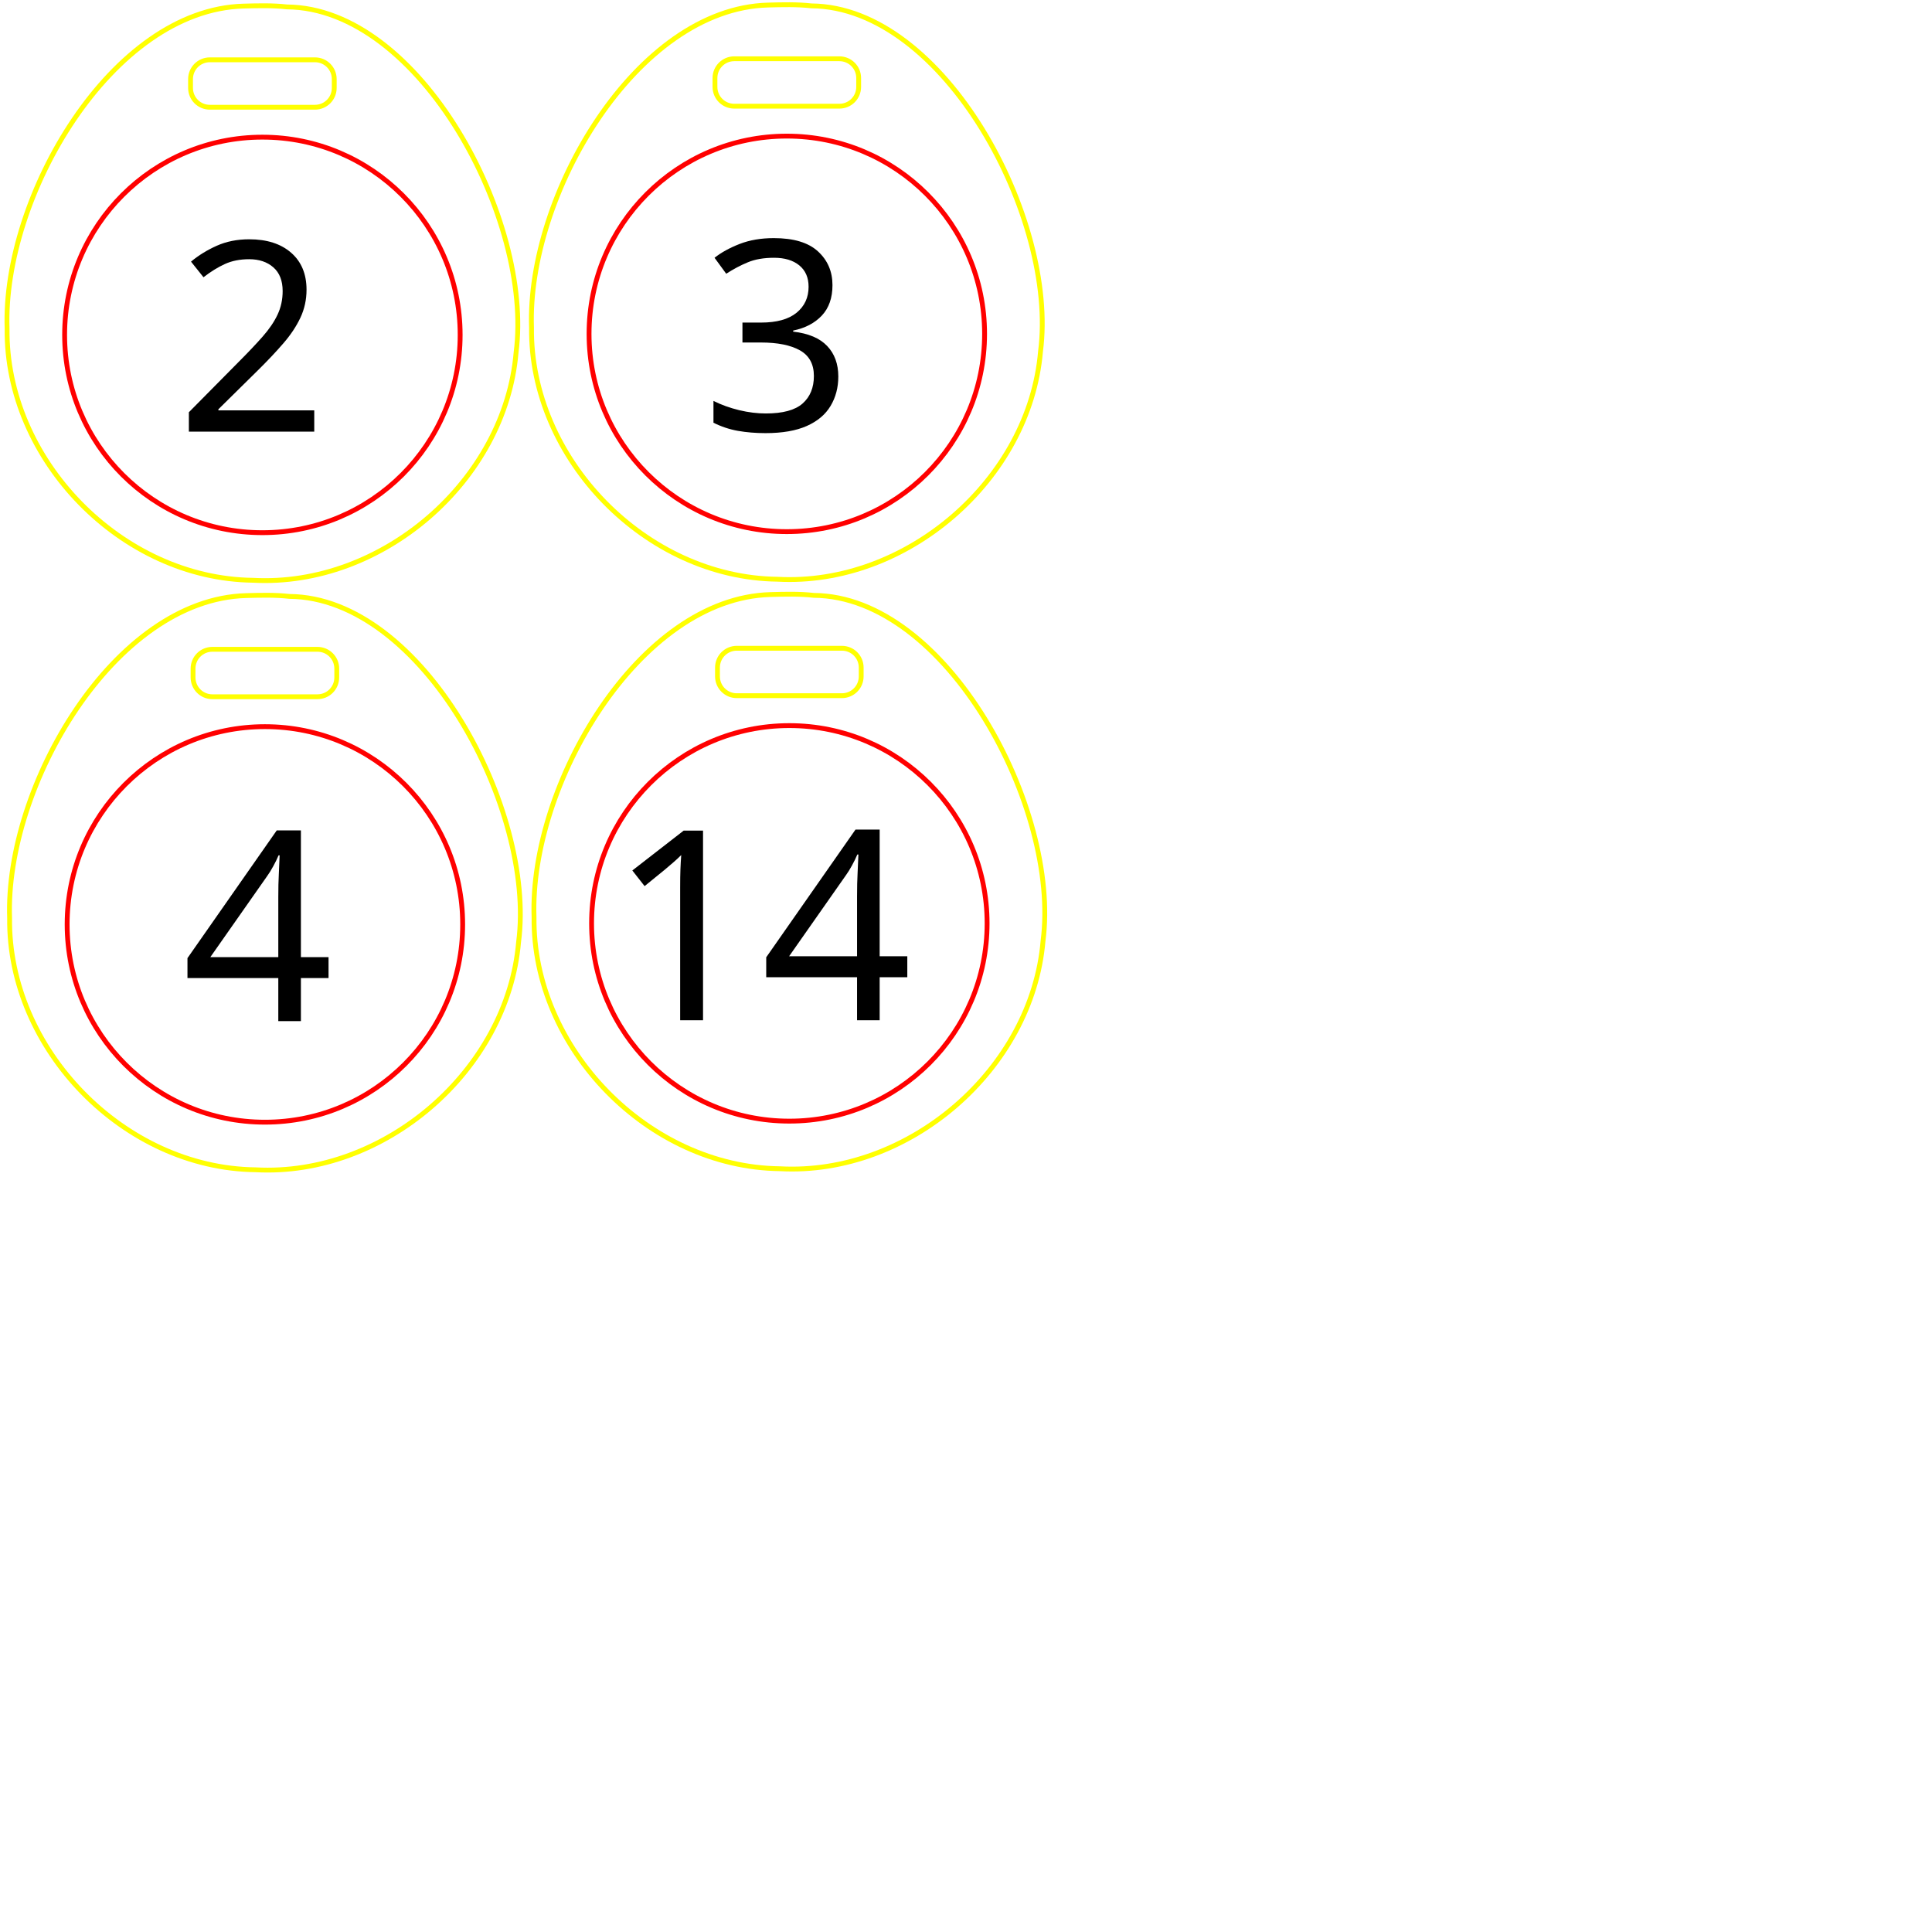
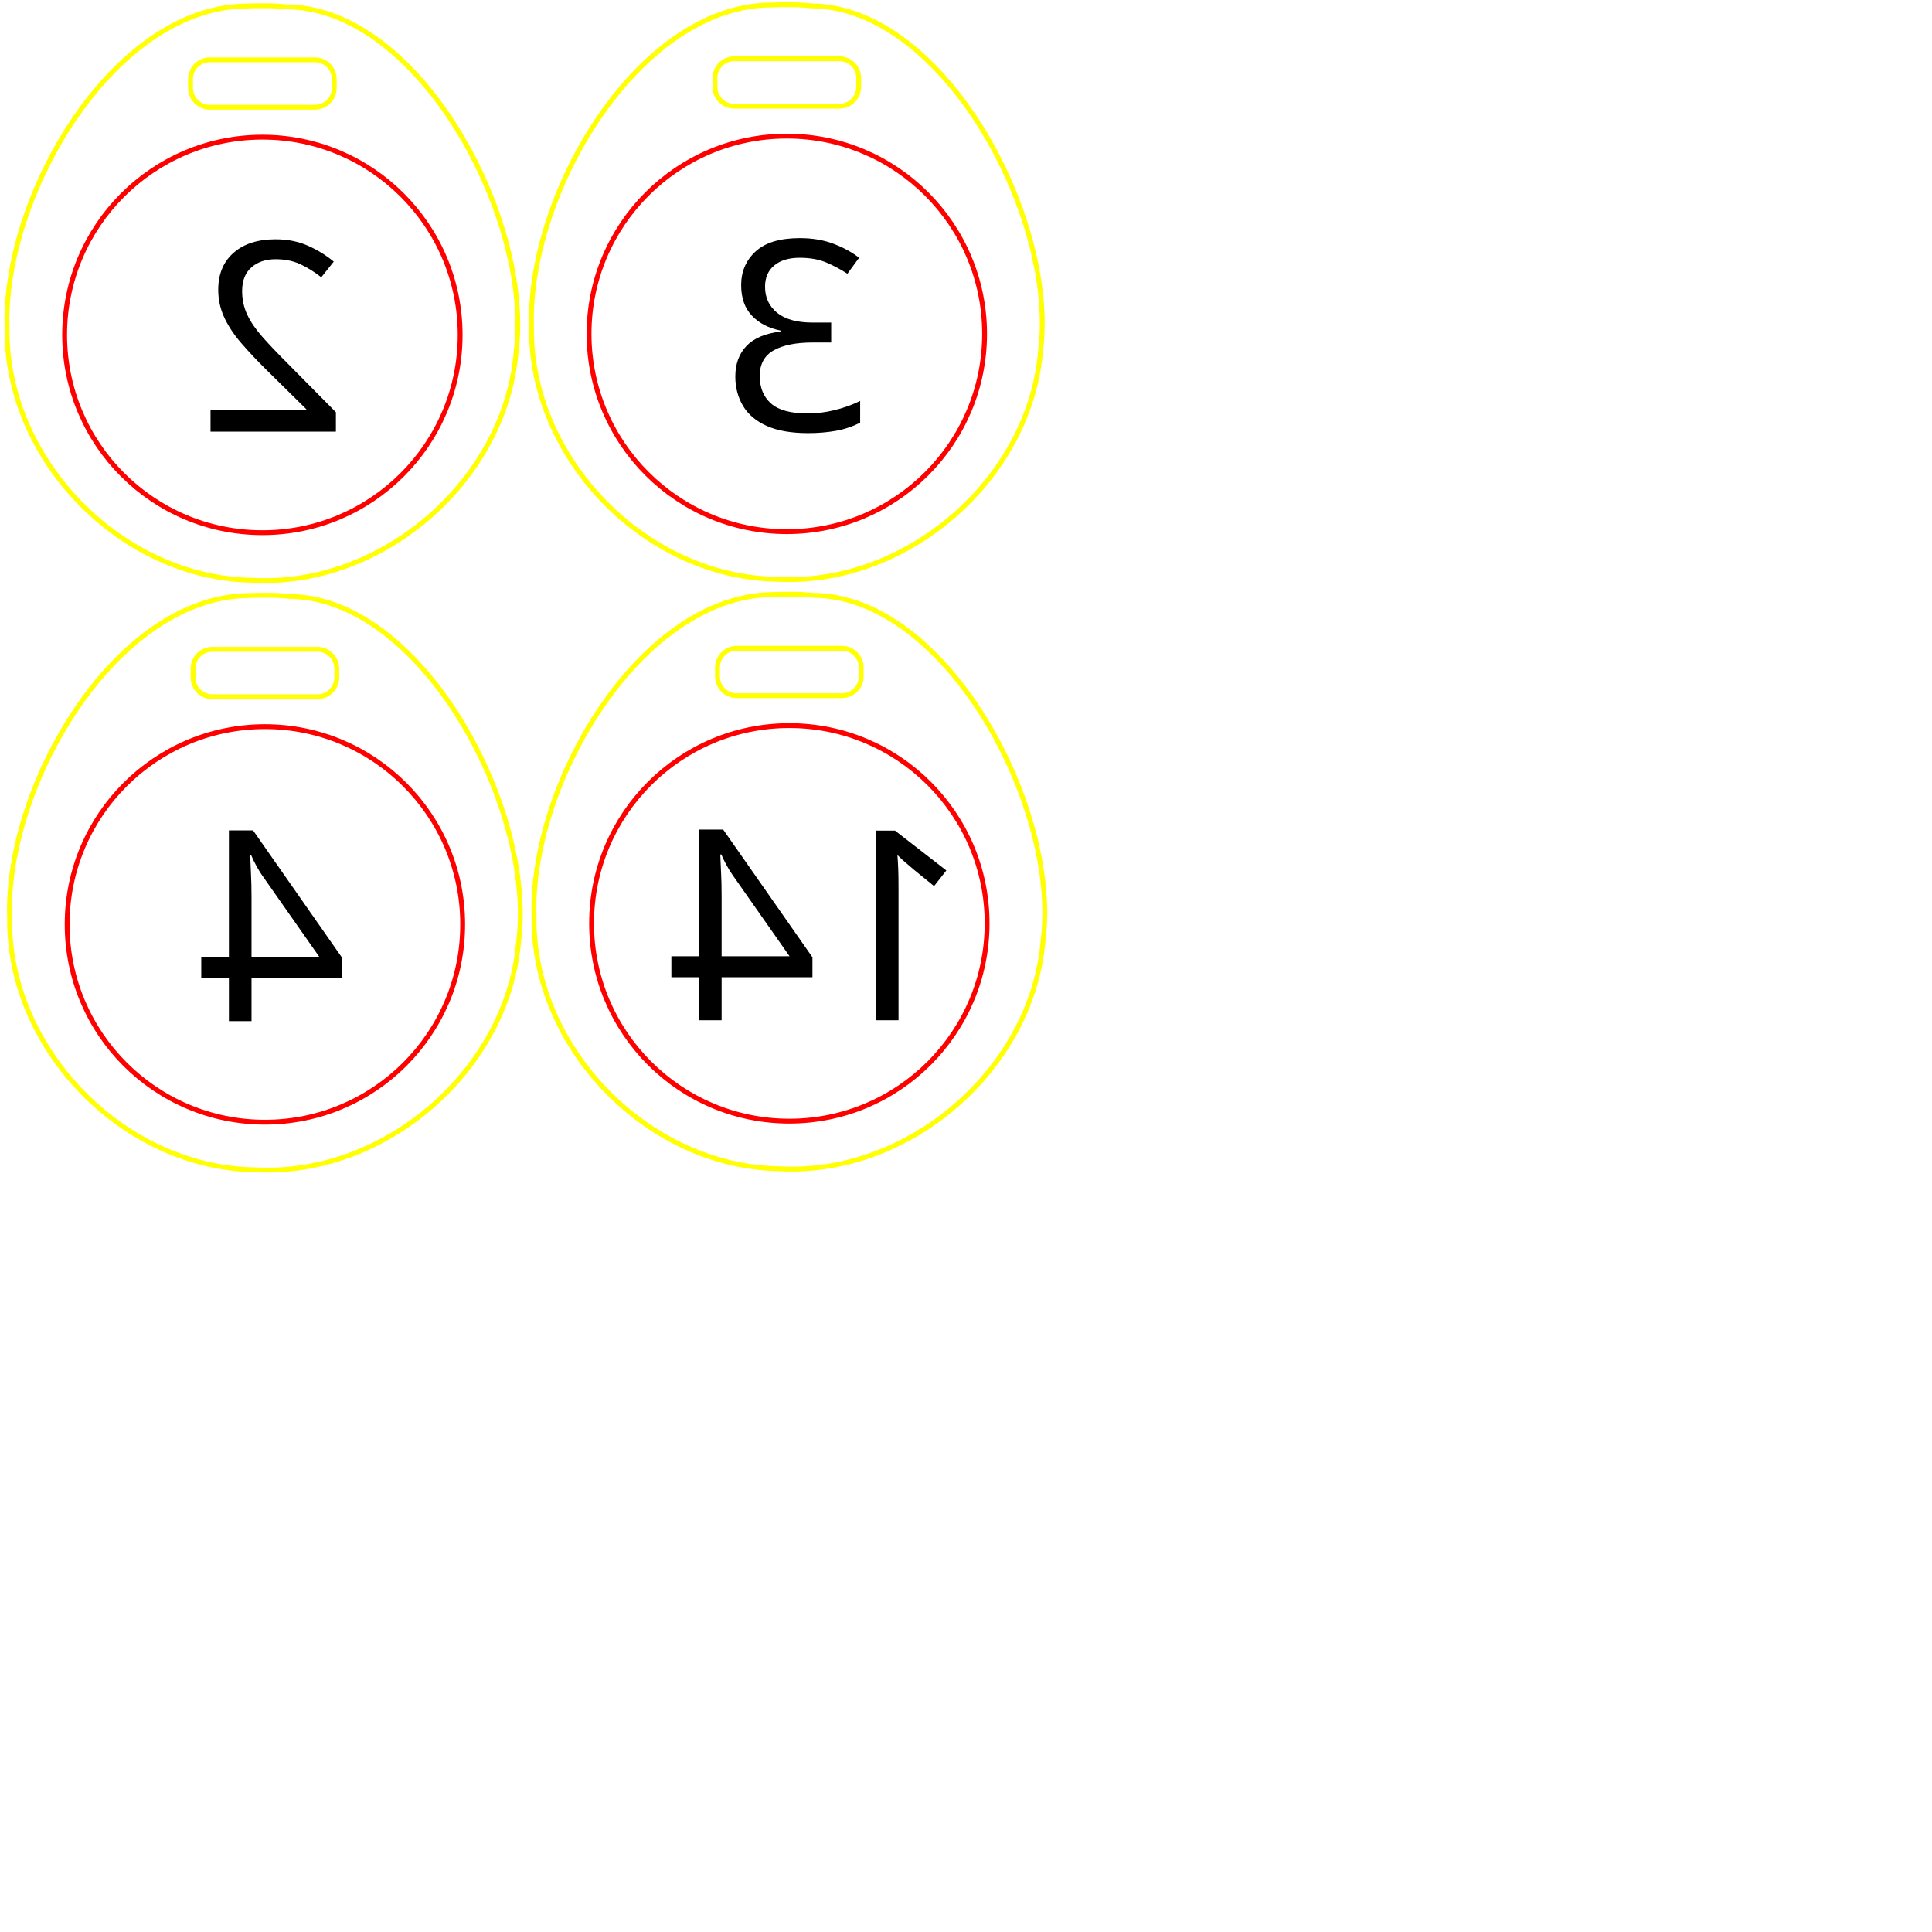
<svg xmlns="http://www.w3.org/2000/svg" width="5in" height="5in" viewBox="0 0 450 450" id="svg2" version="1.1">
  <defs id="defs4" />
  <g id="layer1" transform="translate(0,-602.3621)">
    <path style="fill:none;fill-rule:evenodd;stroke:#ffff00;stroke-width:1.126px;stroke-linecap:butt;stroke-linejoin:miter;stroke-opacity:1" d="m 61.783,603.701 c -1.685,-0.011 -3.373,0.035 -5.059,0.08 -30.748,0.842 -56.156,44.431 -55.072,75.141 -0.353,30.485 26.58,58.231 57.287,58.598 30.009,1.629 58.738,-23.137 61.268,-53.061 4.009,-30.836 -22.369,-80.257 -53.383,-80.488 -1.675,-0.189 -3.356,-0.258 -5.041,-0.27 z m -12.904,12.59 24.473,0 c 2.493,0 4.5,2.007 4.5,4.5 l 0,2.049 c 0,2.493 -2.007,4.5 -4.5,4.5 l -24.473,0 c -2.493,0 -4.5,-2.007 -4.5,-4.5 l 0,-2.049 c 0,-2.493 2.007,-4.5 4.5,-4.5 z" id="circle3338" />
    <path style="fill:none;fill-rule:evenodd;stroke:#ff0000;stroke-width:1.126px;stroke-linecap:butt;stroke-linejoin:miter;stroke-opacity:1" d="m 107.178,680.37 a 46.063,46.063 0 0 1 -46.063,46.063 46.063,46.063 0 0 1 -46.063,-46.063 46.063,46.063 0 0 1 46.063,-46.063 46.063,46.063 0 0 1 46.063,46.063 z" id="path3336" />
-     <text xml:space="preserve" style="font-style:normal;font-weight:normal;font-size:61.874px;line-height:125%;font-family:sans-serif;letter-spacing:0px;word-spacing:0px;fill:#000000;fill-opacity:1;stroke:none;stroke-width:1px;stroke-linecap:butt;stroke-linejoin:miter;stroke-opacity:1" x="41.024" y="702.893" id="text4143">
-       <tspan id="tspan4145" x="41.024" y="702.893">2</tspan>
+     <text xml:space="preserve" style="font-style:normal;font-weight:normal;font-size:61.874px;line-height:125%;font-family:sans-serif;letter-spacing:0px;word-spacing:0px;fill:#000000;fill-opacity:1;stroke:none;stroke-width:1px;stroke-linecap:butt;stroke-linejoin:miter;stroke-opacity:1" x="-81.206" y="702.893" id="text4143" transform="scale(-1,1)">
+       <tspan id="tspan4145" x="-81.206" y="702.893">2</tspan>
    </text>
    <flowRoot xml:space="preserve" id="flowRoot3337" style="fill:black;stroke:none;stroke-opacity:1;stroke-width:1px;stroke-linejoin:miter;stroke-linecap:butt;fill-opacity:1;font-family:sans-serif;font-style:normal;font-weight:normal;font-size:40px;line-height:125%;letter-spacing:0px;word-spacing:0px">
      <flowRegion id="flowRegion3339">
        <rect id="rect3341" width="193.636" height="156.669" x="-16.43" y="-6.512" />
      </flowRegion>
      <flowPara id="flowPara3343" />
    </flowRoot>
    <path id="path3345" d="m 183.933,603.458 c -1.685,-0.011 -3.373,0.035 -5.059,0.08 -30.748,0.842 -56.156,44.431 -55.072,75.141 -0.353,30.485 26.58,58.231 57.287,58.598 30.009,1.629 58.738,-23.137 61.268,-53.061 4.009,-30.836 -22.369,-80.257 -53.383,-80.488 -1.675,-0.189 -3.356,-0.258 -5.041,-0.27 z m -12.904,12.59 24.473,0 c 2.493,0 4.5,2.007 4.5,4.5 l 0,2.049 c 0,2.493 -2.007,4.5 -4.5,4.5 l -24.473,0 c -2.493,0 -4.5,-2.007 -4.5,-4.5 l 0,-2.049 c 0,-2.493 2.007,-4.5 4.5,-4.5 z" style="fill:none;fill-rule:evenodd;stroke:#ffff00;stroke-width:1.126px;stroke-linecap:butt;stroke-linejoin:miter;stroke-opacity:1" />
    <path id="path3347" d="m 229.328,680.127 a 46.063,46.063 0 0 1 -46.063,46.063 46.063,46.063 0 0 1 -46.063,-46.063 46.063,46.063 0 0 1 46.063,-46.063 46.063,46.063 0 0 1 46.063,46.063 z" style="fill:none;fill-rule:evenodd;stroke:#ff0000;stroke-width:1.126px;stroke-linecap:butt;stroke-linejoin:miter;stroke-opacity:1" />
-     <text id="text3349" y="702.62" x="163.4" style="font-style:normal;font-weight:normal;font-size:61.874px;line-height:125%;font-family:sans-serif;letter-spacing:0px;word-spacing:0px;fill:#000000;fill-opacity:1;stroke:none;stroke-width:1px;stroke-linecap:butt;stroke-linejoin:miter;stroke-opacity:1" xml:space="preserve">
-       <tspan y="702.62" x="163.4" id="tspan3351">3</tspan>
+     <text id="text3349" y="702.62" x="-203.129" style="font-style:normal;font-weight:normal;font-size:61.874px;line-height:125%;font-family:sans-serif;letter-spacing:0px;word-spacing:0px;fill:#000000;fill-opacity:1;stroke:none;stroke-width:1px;stroke-linecap:butt;stroke-linejoin:miter;stroke-opacity:1" xml:space="preserve" transform="scale(-1,1)">
+       <tspan y="702.62" x="-203.129" id="tspan3351">3</tspan>
    </text>
    <path id="path3353" d="m 62.369,741.007 c -1.685,-0.011 -3.373,0.035 -5.059,0.08 -30.748,0.842 -56.156,44.431 -55.072,75.141 -0.353,30.485 26.58,58.231 57.287,58.598 30.009,1.629 58.738,-23.137 61.268,-53.061 4.009,-30.836 -22.369,-80.257 -53.383,-80.488 -1.675,-0.189 -3.356,-0.258 -5.041,-0.27 z m -12.904,12.59 24.473,0 c 2.493,0 4.5,2.007 4.5,4.5 l 0,2.049 c 0,2.493 -2.007,4.5 -4.5,4.5 l -24.473,0 c -2.493,0 -4.5,-2.007 -4.5,-4.5 l 0,-2.049 c 0,-2.493 2.007,-4.5 4.5,-4.5 z" style="fill:none;fill-rule:evenodd;stroke:#ffff00;stroke-width:1.126px;stroke-linecap:butt;stroke-linejoin:miter;stroke-opacity:1" />
    <path id="path3355" d="m 107.764,817.676 a 46.063,46.063 0 0 1 -46.063,46.063 46.063,46.063 0 0 1 -46.063,-46.063 46.063,46.063 0 0 1 46.063,-46.063 46.063,46.063 0 0 1 46.063,46.063 z" style="fill:none;fill-rule:evenodd;stroke:#ff0000;stroke-width:1.126px;stroke-linecap:butt;stroke-linejoin:miter;stroke-opacity:1" />
-     <text id="text3357" y="840.199" x="42.366" style="font-style:normal;font-weight:normal;font-size:61.874px;line-height:125%;font-family:sans-serif;letter-spacing:0px;word-spacing:0px;fill:#000000;fill-opacity:1;stroke:none;stroke-width:1px;stroke-linecap:butt;stroke-linejoin:miter;stroke-opacity:1" xml:space="preserve">
-       <tspan y="840.199" x="42.366" id="tspan3359">4</tspan>
+     <text id="text3357" y="840.199" x="-81.037" style="font-style:normal;font-weight:normal;font-size:61.874px;line-height:125%;font-family:sans-serif;letter-spacing:0px;word-spacing:0px;fill:#000000;fill-opacity:1;stroke:none;stroke-width:1px;stroke-linecap:butt;stroke-linejoin:miter;stroke-opacity:1" xml:space="preserve" transform="scale(-1,1)">
+       <tspan y="840.199" x="-81.037" id="tspan3359">4</tspan>
    </text>
    <path style="fill:none;fill-rule:evenodd;stroke:#ffff00;stroke-width:1.126px;stroke-linecap:butt;stroke-linejoin:miter;stroke-opacity:1" d="m 184.52,740.764 c -1.685,-0.011 -3.373,0.035 -5.059,0.08 -30.748,0.842 -56.156,44.431 -55.072,75.141 -0.353,30.485 26.58,58.231 57.287,58.598 30.009,1.629 58.738,-23.137 61.268,-53.061 4.009,-30.836 -22.369,-80.257 -53.383,-80.488 -1.675,-0.189 -3.356,-0.258 -5.041,-0.27 z m -12.904,12.59 24.473,0 c 2.493,0 4.5,2.007 4.5,4.5 l 0,2.049 c 0,2.493 -2.007,4.5 -4.5,4.5 l -24.473,0 c -2.493,0 -4.5,-2.007 -4.5,-4.5 l 0,-2.049 c 0,-2.493 2.007,-4.5 4.5,-4.5 z" id="path3361" />
    <path style="fill:none;fill-rule:evenodd;stroke:#ff0000;stroke-width:1.126px;stroke-linecap:butt;stroke-linejoin:miter;stroke-opacity:1" d="m 229.915,817.433 a 46.063,46.063 0 0 1 -46.063,46.063 46.063,46.063 0 0 1 -46.063,-46.063 46.063,46.063 0 0 1 46.063,-46.063 46.063,46.063 0 0 1 46.063,46.063 z" id="path3363" />
-     <text xml:space="preserve" style="font-style:normal;font-weight:normal;font-size:61.874px;line-height:125%;font-family:sans-serif;letter-spacing:0px;word-spacing:0px;fill:#000000;fill-opacity:1;stroke:none;stroke-width:1px;stroke-linecap:butt;stroke-linejoin:miter;stroke-opacity:1" x="141.781" y="840.001" id="text3365">
-       <tspan id="tspan3367" x="141.781" y="840.001">14</tspan>
+     <text xml:space="preserve" style="font-style:normal;font-weight:normal;font-size:61.874px;line-height:125%;font-family:sans-serif;letter-spacing:0px;word-spacing:0px;fill:#000000;fill-opacity:1;stroke:none;stroke-width:1px;stroke-linecap:butt;stroke-linejoin:miter;stroke-opacity:1" x="-225.922" y="840.001" id="text3365" transform="scale(-1,1)">
+       <tspan id="tspan3367" x="-225.922" y="840.001">14</tspan>
    </text>
  </g>
</svg>
